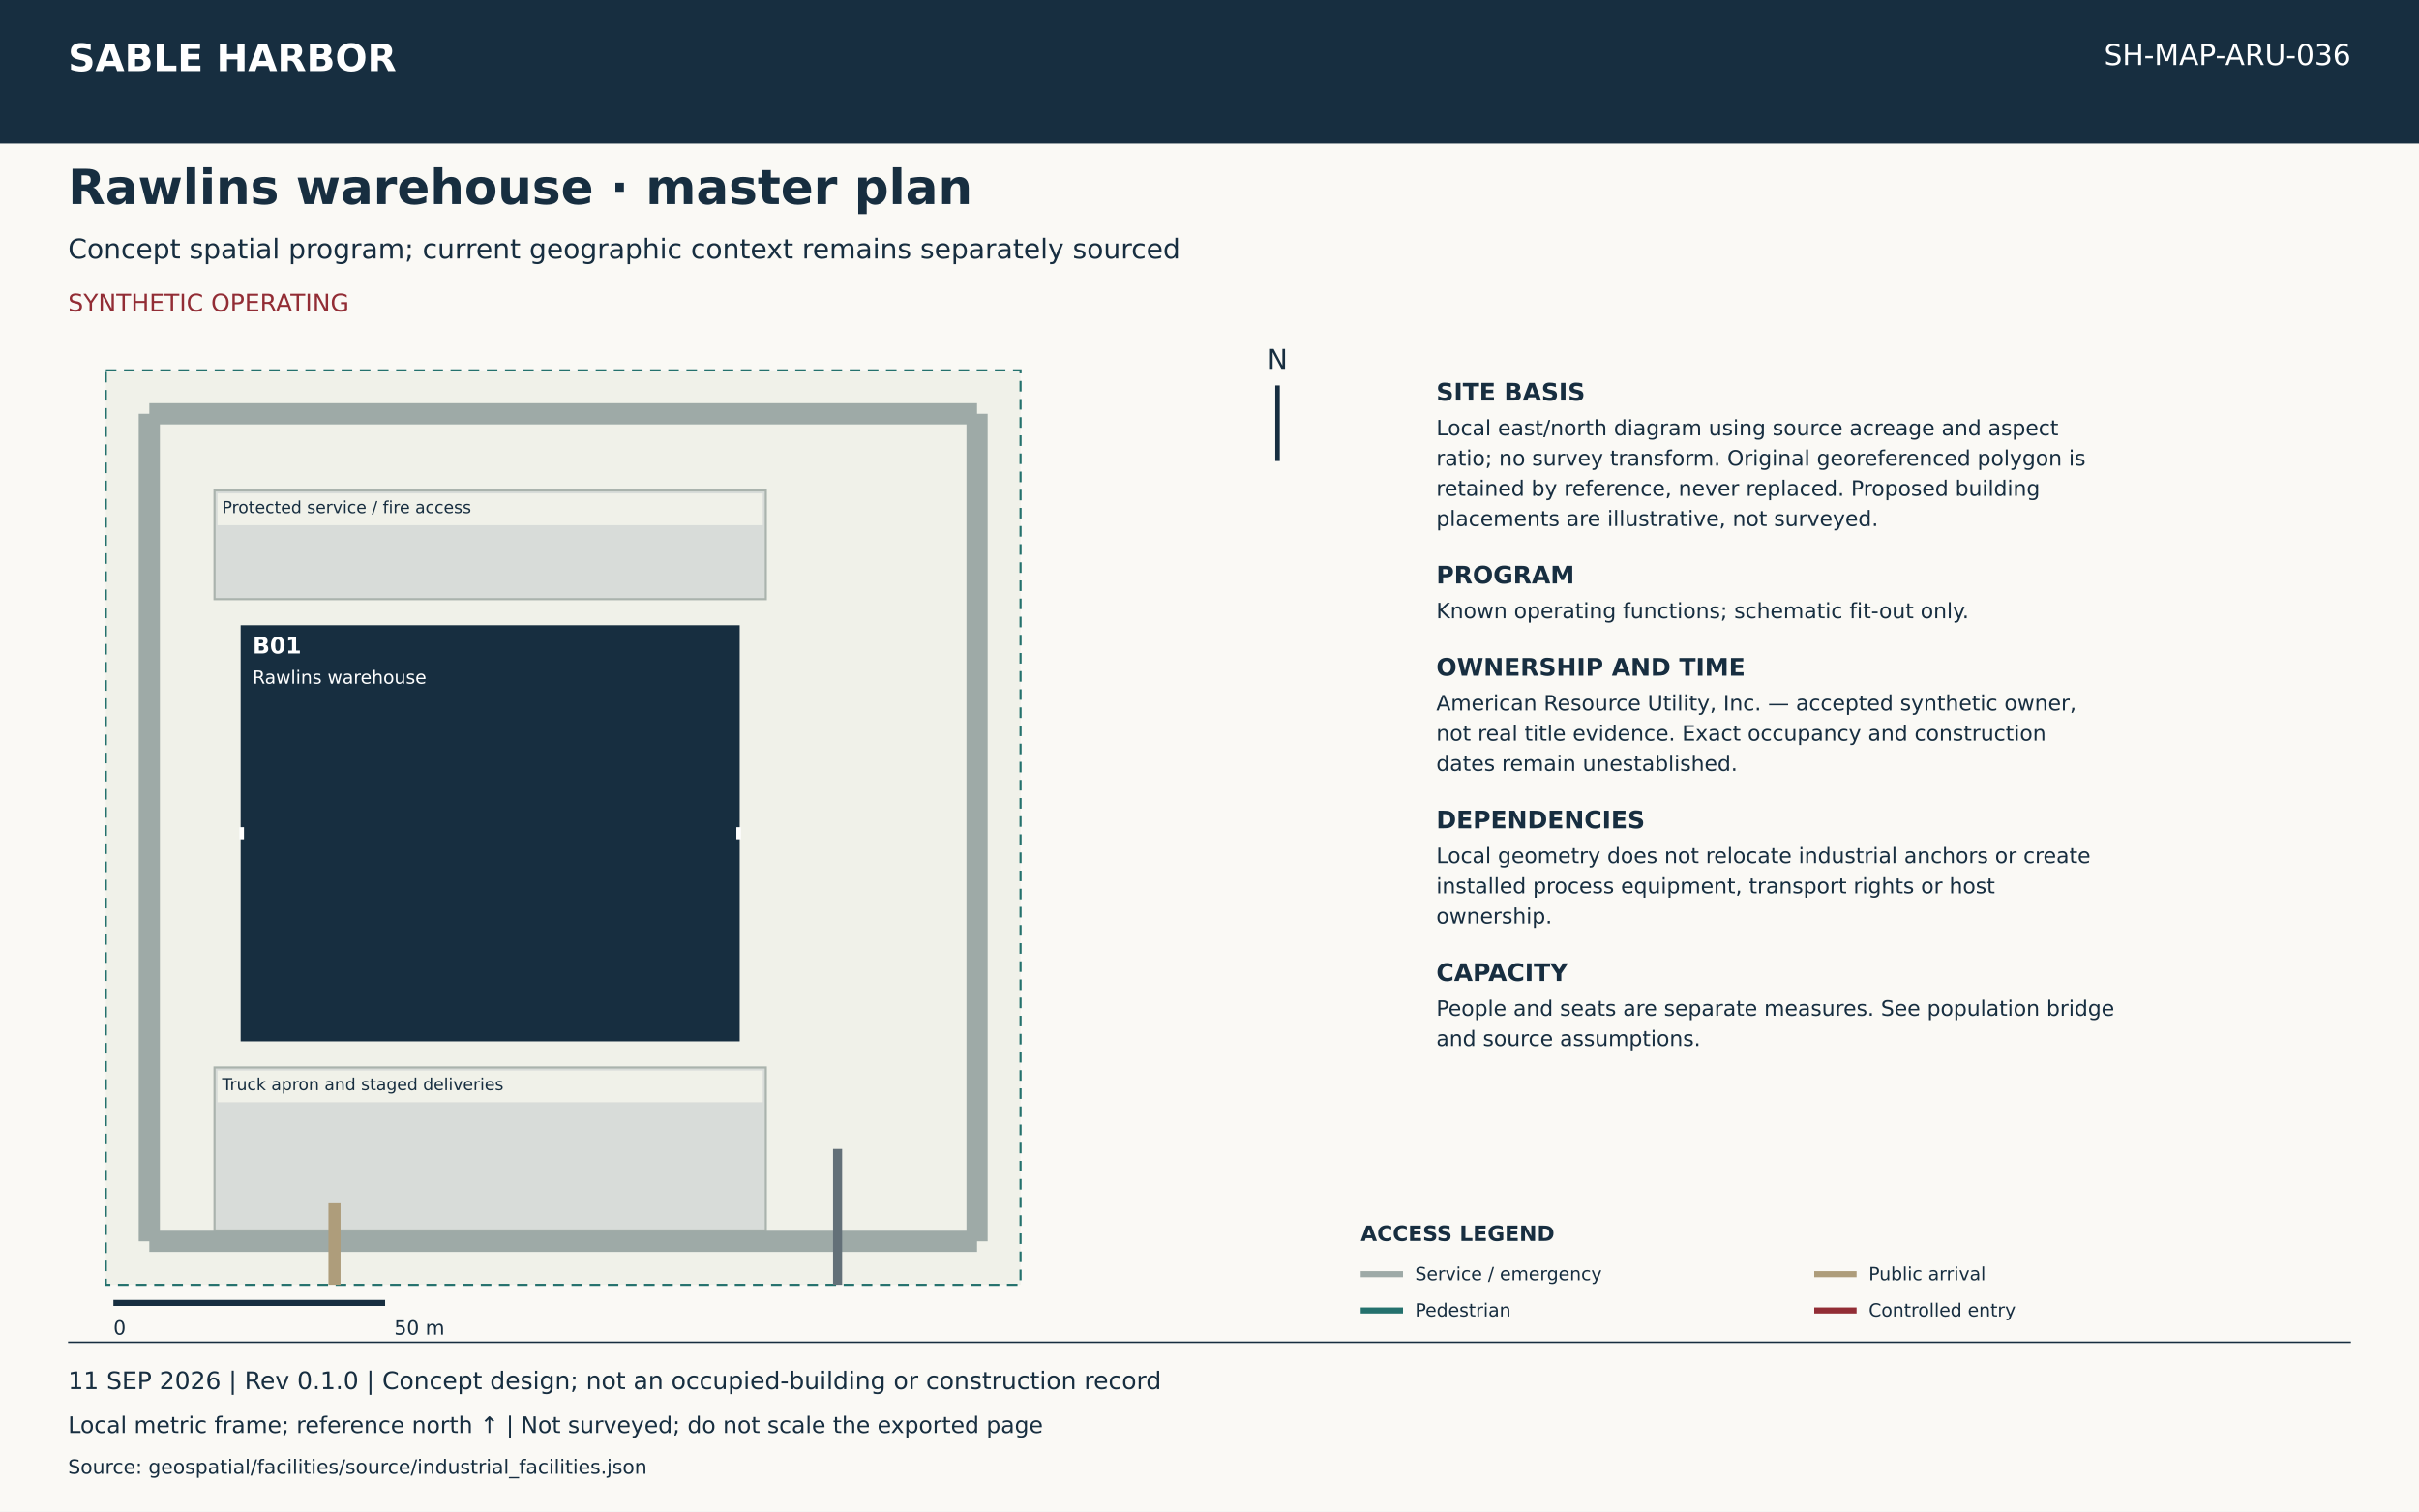
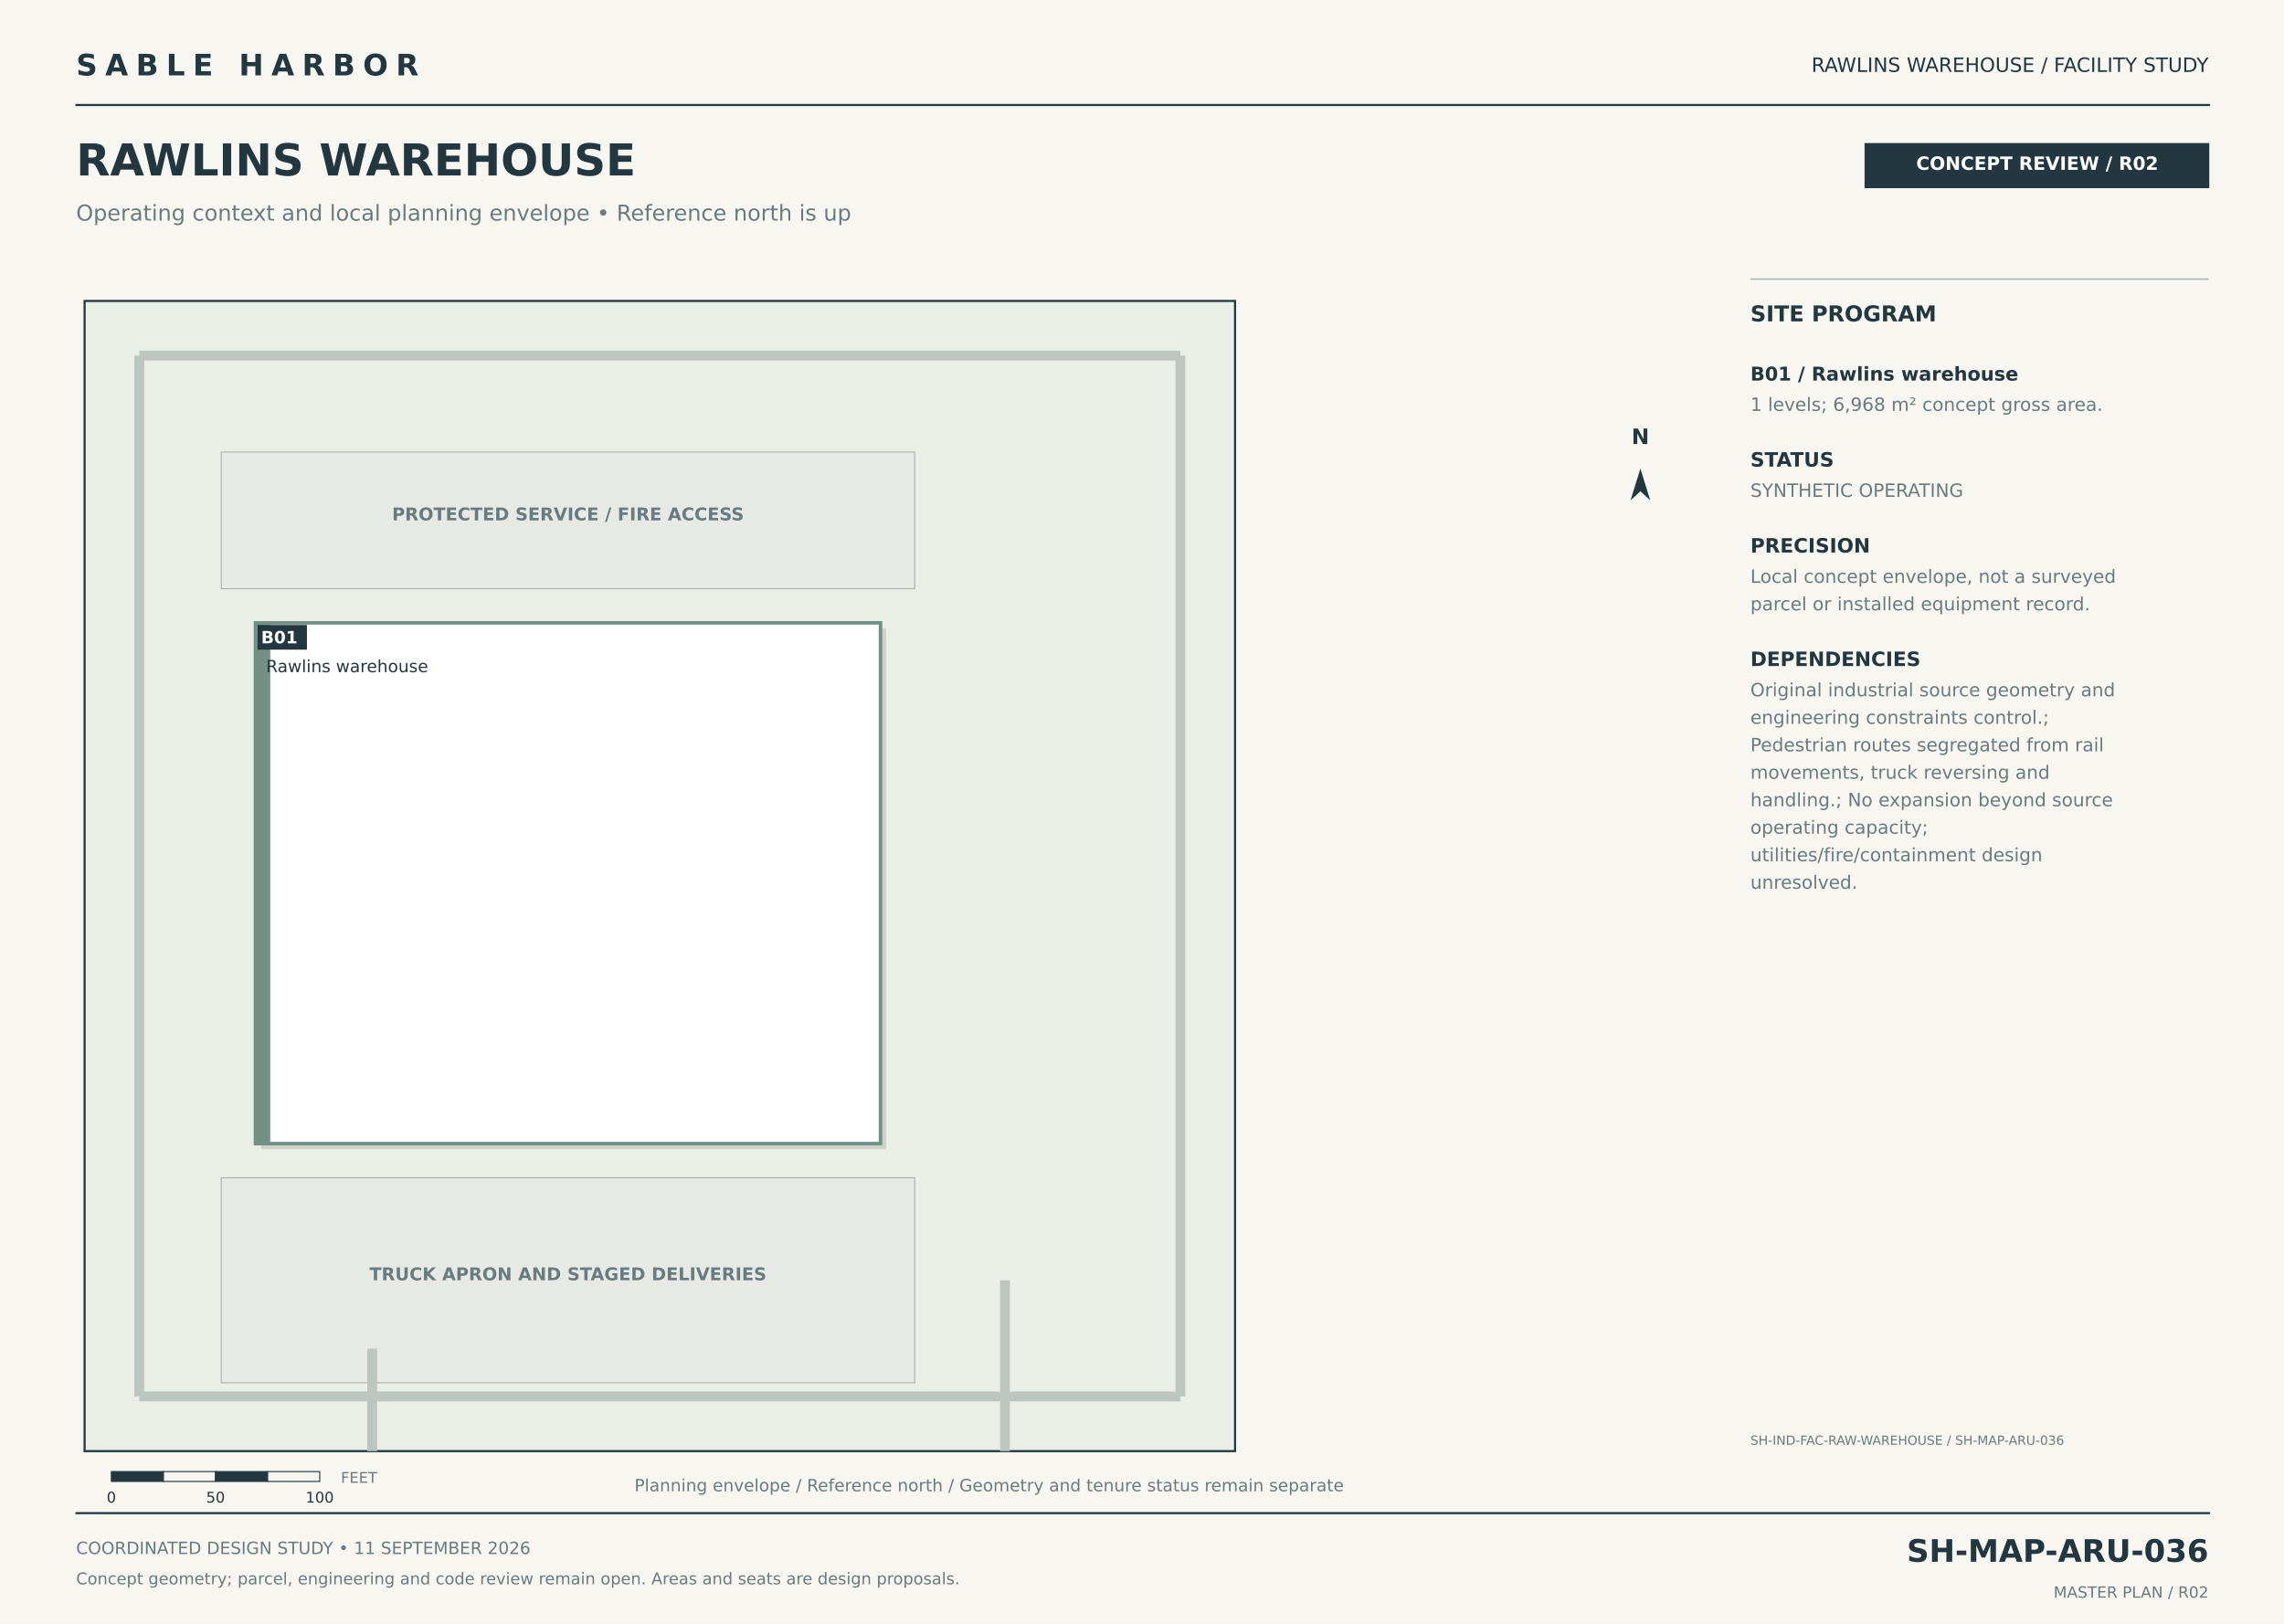
- <svg xmlns="http://www.w3.org/2000/svg" width="1600" height="1000" viewBox="0 0 1600 1000">
-   <style>text{font-family:DejaVu Sans,sans-serif;fill:#172e40} .muted{fill:#637078}</style>
-   <rect x="0" y="0" width="1600" height="1000" fill="#faf9f5" stroke="none" stroke-width="1" />
-   <rect x="0" y="0" width="1600" height="95" fill="#172e40" stroke="none" stroke-width="1" />
-   <text x="45" y="47" font-size="25" font-weight="bold" text-anchor="start" style="fill:white">SABLE HARBOR</text>
-   <text x="1555" y="43" font-size="19" font-weight="normal" text-anchor="end" style="fill:white">SH-MAP-ARU-036</text>
-   <text x="45" y="135" font-size="32" font-weight="bold" text-anchor="start" style="fill:#172e40">Rawlins warehouse · master plan</text>
-   <text x="45" y="171" font-size="18" font-weight="normal" text-anchor="start" style="fill:#172e40">Concept spatial program; current geographic context remains separately sourced</text>
-   <text x="45" y="206" font-size="16" font-weight="normal" text-anchor="start" style="fill:#922d35">SYNTHETIC OPERATING</text>
-   <path d="M45,888 L1555,888" fill="none" stroke="#172e40" stroke-width="1" />
-   <text x="45" y="919" font-size="16" font-weight="normal" text-anchor="start" style="fill:#172e40">11 SEP 2026  |  Rev 0.1.0  |  Concept design; not an occupied-building or construction record</text>
-   <text x="45" y="948" font-size="15" font-weight="normal" text-anchor="start" style="fill:#172e40">Local metric frame; reference north ↑  |  Not surveyed; do not scale the exported page</text>
-   <text x="45" y="975" font-size="13" font-weight="normal" text-anchor="start" style="fill:#172e40">Source: geospatial/facilities/source/industrial_facilities.json</text>
-   <rect x="70" y="245" width="605" height="605" fill="#f0f1e9" stroke="#24716d" stroke-width="1.4" stroke-dasharray="7 5" />
-   <rect x="141.892" y="706.217" width="364.634" height="107.837" fill="#d8dcd9" stroke="#aab3ad" stroke-width="1.4" />
-   <rect x="141.892" y="324.473" width="364.634" height="71.892" fill="#d8dcd9" stroke="#aab3ad" stroke-width="1.4" />
-   <path d="M98.757,821.243 L646.243,821.243" fill="none" stroke="#9eaaa7" stroke-width="14" />
-   <path d="M646.243,821.243 L646.243,273.757" fill="none" stroke="#9eaaa7" stroke-width="14" />
-   <path d="M646.243,273.757 L98.757,273.757" fill="none" stroke="#9eaaa7" stroke-width="14" />
-   <path d="M98.757,273.757 L98.757,821.243" fill="none" stroke="#9eaaa7" stroke-width="14" />
-   <path d="M221.25,850 L221.25,796.081" fill="none" stroke="#ae9d7b" stroke-width="8" />
-   <path d="M554,850 L554,760.136" fill="none" stroke="#637078" stroke-width="6" />
-   <rect x="143.892" y="708.217" width="360.634" height="21" fill="#f0f1e9" stroke="none" stroke-width="1" />
-   <text x="146.892" y="721.217" font-size="11" font-weight="normal" text-anchor="start" style="fill:#172e40">Truck apron and staged deliveries</text>
-   <rect x="143.892" y="326.473" width="360.634" height="21" fill="#f0f1e9" stroke="none" stroke-width="1" />
-   <text x="146.892" y="339.473" font-size="11" font-weight="normal" text-anchor="start" style="fill:#172e40">Protected service / fire access</text>
-   <rect x="159.864" y="414.337" width="328.688" height="273.907" fill="#172e40" stroke="#172e40" stroke-width="1.4" />
-   <rect x="165.054" y="417.31" width="35" height="20" fill="#172e40" stroke="none" stroke-width="1" />
-   <text x="167.054" y="432.31" font-size="15" font-weight="bold" text-anchor="start" style="fill:white">B01</text>
-   <text x="167.054" y="452.31" font-size="12" font-weight="normal" text-anchor="start" style="fill:white">Rawlins warehouse</text>
-   <path d="M159.864,547.29 L159.864,555.29" fill="none" stroke="white" stroke-width="3" />
-   <path d="M488.553,547.29 L488.553,555.29" fill="none" stroke="white" stroke-width="3" />
-   <path d="M845,305 L845,255" fill="none" stroke="#172e40" stroke-width="3" />
-   <text x="845" y="244" font-size="18" font-weight="normal" text-anchor="middle" style="fill:#172e40">N</text>
-   <path d="M75,862 L254.729,862" fill="none" stroke="#172e40" stroke-width="4" />
-   <text x="75" y="883" font-size="13" font-weight="normal" text-anchor="start" style="fill:#172e40">0</text>
-   <text x="260.729" y="883" font-size="13" font-weight="normal" text-anchor="start" style="fill:#172e40">50 m</text>
-   <text x="950" y="265" font-size="16" font-weight="bold" text-anchor="start" style="fill:#172e40">SITE BASIS</text>
-   <text x="950" y="288" font-size="14" font-weight="normal" text-anchor="start" style="fill:#172e40">Local east/north diagram using source acreage and aspect</text>
-   <text x="950" y="308" font-size="14" font-weight="normal" text-anchor="start" style="fill:#172e40">ratio; no survey transform. Original georeferenced polygon is</text>
-   <text x="950" y="328" font-size="14" font-weight="normal" text-anchor="start" style="fill:#172e40">retained by reference, never replaced. Proposed building</text>
-   <text x="950" y="348" font-size="14" font-weight="normal" text-anchor="start" style="fill:#172e40">placements are illustrative, not surveyed.</text>
-   <text x="950" y="386" font-size="16" font-weight="bold" text-anchor="start" style="fill:#172e40">PROGRAM</text>
-   <text x="950" y="409" font-size="14" font-weight="normal" text-anchor="start" style="fill:#172e40">Known operating functions; schematic fit-out only.</text>
-   <text x="950" y="447" font-size="16" font-weight="bold" text-anchor="start" style="fill:#172e40">OWNERSHIP AND TIME</text>
-   <text x="950" y="470" font-size="14" font-weight="normal" text-anchor="start" style="fill:#172e40">American Resource Utility, Inc. — accepted synthetic owner,</text>
-   <text x="950" y="490" font-size="14" font-weight="normal" text-anchor="start" style="fill:#172e40">not real title evidence. Exact occupancy and construction</text>
-   <text x="950" y="510" font-size="14" font-weight="normal" text-anchor="start" style="fill:#172e40">dates remain unestablished.</text>
-   <text x="950" y="548" font-size="16" font-weight="bold" text-anchor="start" style="fill:#172e40">DEPENDENCIES</text>
-   <text x="950" y="571" font-size="14" font-weight="normal" text-anchor="start" style="fill:#172e40">Local geometry does not relocate industrial anchors or create</text>
-   <text x="950" y="591" font-size="14" font-weight="normal" text-anchor="start" style="fill:#172e40">installed process equipment, transport rights or host</text>
-   <text x="950" y="611" font-size="14" font-weight="normal" text-anchor="start" style="fill:#172e40">ownership.</text>
-   <text x="950" y="649" font-size="16" font-weight="bold" text-anchor="start" style="fill:#172e40">CAPACITY</text>
-   <text x="950" y="672" font-size="14" font-weight="normal" text-anchor="start" style="fill:#172e40">People and seats are separate measures. See population bridge</text>
-   <text x="950" y="692" font-size="14" font-weight="normal" text-anchor="start" style="fill:#172e40">and source assumptions.</text>
-   <text x="900" y="821" font-size="14" font-weight="bold" text-anchor="start" style="fill:#172e40">ACCESS LEGEND</text>
-   <path d="M900,843 L928,843" fill="none" stroke="#9eaaa7" stroke-width="4" />
-   <text x="936" y="847" font-size="12" font-weight="normal" text-anchor="start" style="fill:#172e40">Service / emergency</text>
-   <path d="M1200,843 L1228,843" fill="none" stroke="#ae9d7b" stroke-width="4" />
-   <text x="1236" y="847" font-size="12" font-weight="normal" text-anchor="start" style="fill:#172e40">Public arrival</text>
-   <path d="M900,867 L928,867" fill="none" stroke="#24716d" stroke-width="4" />
-   <text x="936" y="871" font-size="12" font-weight="normal" text-anchor="start" style="fill:#172e40">Pedestrian</text>
-   <path d="M1200,867 L1228,867" fill="none" stroke="#922d35" stroke-width="4" />
-   <text x="1236" y="871" font-size="12" font-weight="normal" text-anchor="start" style="fill:#172e40">Controlled entry</text>
+ <svg xmlns="http://www.w3.org/2000/svg" width="3240" height="2304" viewBox="0 0 3240 2304">
+   <style>text{font-family:DejaVu Sans,sans-serif}</style>
+   <rect x="0" y="0" width="3240" height="2304" fill="#f7f6f1" stroke="none" stroke-width="2" />
+   <text x="108" y="107" font-size="42" fill="#223740" font-weight="bold" text-anchor="start" letter-spacing="11">SABLE HARBOR</text>
+   <text x="3133" y="102" font-size="28" fill="#223740" font-weight="normal" text-anchor="end">RAWLINS WAREHOUSE / FACILITY STUDY</text>
+   <path d="M107,149 L3135,149" fill="none" stroke="#223740" stroke-width="3" />
+   <text x="108" y="249" font-size="62.5" fill="#223740" font-weight="bold" text-anchor="start">RAWLINS WAREHOUSE</text>
+   <text x="108" y="313" font-size="31" fill="#687b80" font-weight="normal" text-anchor="start">Operating context and local planning envelope  •  Reference north is up</text>
+   <rect x="2645" y="203" width="489" height="64" fill="#223740" stroke="none" stroke-width="2" />
+   <text x="2890" y="241" font-size="26" fill="white" font-weight="bold" text-anchor="middle">CONCEPT REVIEW / R02</text>
+   <path d="M107,2147 L3135,2147" fill="none" stroke="#223740" stroke-width="3" />
+   <text x="108" y="2205" font-size="24" fill="#687b80" font-weight="normal" text-anchor="start">COORDINATED DESIGN STUDY  •  11 SEPTEMBER 2026</text>
+   <text x="108" y="2248" font-size="23" fill="#687b80" font-weight="normal" text-anchor="start">Concept geometry; parcel, engineering and code review remain open. Areas and seats are design proposals.</text>
+   <text x="3133" y="2216" font-size="44" fill="#223740" font-weight="bold" text-anchor="end">SH-MAP-ARU-036</text>
+   <text x="3133" y="2267" font-size="22" fill="#687b80" font-weight="normal" text-anchor="end">MASTER PLAN / R02</text>
+   <rect x="120" y="427" width="1632" height="1632" fill="#ebeee6" stroke="#223740" stroke-width="3" />
+   <rect x="313.929" y="1671.14" width="983.608" height="290.894" fill="#e7e9e5" stroke="#a7b5ae" stroke-width="1.5" />
+   <text x="805.733" y="1816.59" font-size="25" fill="#687b80" font-weight="bold" text-anchor="middle">TRUCK APRON AND STAGED DELIVERIES</text>
+   <rect x="313.929" y="641.379" width="983.608" height="193.929" fill="#e7e9e5" stroke="#a7b5ae" stroke-width="1.5" />
+   <text x="805.733" y="738.343" font-size="25" fill="#687b80" font-weight="bold" text-anchor="middle">PROTECTED SERVICE / FIRE ACCESS</text>
+   <path d="M197.572,1981.43 L1674.43,1981.43" fill="none" stroke="#bdc5c0" stroke-width="14" />
+   <path d="M1674.43,1981.43 L1674.43,504.572" fill="none" stroke="#bdc5c0" stroke-width="14" />
+   <path d="M1674.43,504.572 L197.572,504.572" fill="none" stroke="#bdc5c0" stroke-width="14" />
+   <path d="M197.572,504.572 L197.572,1981.43" fill="none" stroke="#bdc5c0" stroke-width="14" />
+   <path d="M528,2059 L528,1913.55" fill="none" stroke="#bdc5c0" stroke-width="14" />
+   <path d="M1425.6,2059 L1425.6,1816.59" fill="none" stroke="#bdc5c0" stroke-width="14" />
+   <rect x="370.411" y="891.79" width="886.643" height="738.87" fill="#cdd5cb" stroke="none" stroke-width="2" />
+   <rect x="362.411" y="883.79" width="886.643" height="738.87" fill="white" stroke="#729085" stroke-width="5" />
+   <rect x="362.411" y="883.79" width="21" height="738.87" fill="#729085" stroke="none" stroke-width="2" />
+   <rect x="365.411" y="886.79" width="70" height="35" fill="#223740" stroke="none" stroke-width="2" />
+   <text x="370.411" y="912.79" font-size="24" fill="white" font-weight="bold" text-anchor="start">B01</text>
+   <text x="377.411" y="953.79" font-size="24" fill="#223740" font-weight="normal" text-anchor="start">Rawlins warehouse</text>
+   <text x="2327" y="630" font-size="30" fill="#223740" font-weight="bold" text-anchor="middle">N</text>
+   <path d="M2327,665 l-14,45 l14,-13 l14,13 Z" fill="#223740" stroke="none" stroke-width="2" />
+   <path d="M2483,396 L3133,396" fill="none" stroke="#a5b4b2" stroke-width="2" />
+   <text x="2483" y="456" font-size="31" fill="#223740" font-weight="bold" text-anchor="start">SITE PROGRAM</text>
+   <text x="2483" y="540" font-size="27" fill="#223740" font-weight="bold" text-anchor="start">B01 / Rawlins warehouse</text>
+   <text x="2483" y="583" font-size="26" fill="#687b80" font-weight="normal" text-anchor="start">1 levels; 6,968 m² concept gross area.</text>
+   <text x="2483" y="662" font-size="28" fill="#223740" font-weight="bold" text-anchor="start">STATUS</text>
+   <text x="2483" y="705" font-size="26" fill="#687b80" font-weight="normal" text-anchor="start">SYNTHETIC OPERATING</text>
+   <text x="2483" y="784" font-size="28" fill="#223740" font-weight="bold" text-anchor="start">PRECISION</text>
+   <text x="2483" y="827" font-size="26" fill="#687b80" font-weight="normal" text-anchor="start">Local concept envelope, not a surveyed</text>
+   <text x="2483" y="866" font-size="26" fill="#687b80" font-weight="normal" text-anchor="start">parcel or installed equipment record.</text>
+   <text x="2483" y="945" font-size="28" fill="#223740" font-weight="bold" text-anchor="start">DEPENDENCIES</text>
+   <text x="2483" y="988" font-size="26" fill="#687b80" font-weight="normal" text-anchor="start">Original industrial source geometry and</text>
+   <text x="2483" y="1027" font-size="26" fill="#687b80" font-weight="normal" text-anchor="start">engineering constraints control.;</text>
+   <text x="2483" y="1066" font-size="26" fill="#687b80" font-weight="normal" text-anchor="start">Pedestrian routes segregated from rail</text>
+   <text x="2483" y="1105" font-size="26" fill="#687b80" font-weight="normal" text-anchor="start">movements, truck reversing and</text>
+   <text x="2483" y="1144" font-size="26" fill="#687b80" font-weight="normal" text-anchor="start">handling.; No expansion beyond source</text>
+   <text x="2483" y="1183" font-size="26" fill="#687b80" font-weight="normal" text-anchor="start">operating capacity;</text>
+   <text x="2483" y="1222" font-size="26" fill="#687b80" font-weight="normal" text-anchor="start">utilities/fire/containment design</text>
+   <text x="2483" y="1261" font-size="26" fill="#687b80" font-weight="normal" text-anchor="start">unresolved.</text>
+   <rect x="158" y="2088" width="73.887" height="14" fill="#223740" stroke="#223740" stroke-width="1.5" />
+   <rect x="231.887" y="2088" width="73.887" height="14" fill="#f7f6f1" stroke="#223740" stroke-width="1.5" />
+   <rect x="305.774" y="2088" width="73.887" height="14" fill="#223740" stroke="#223740" stroke-width="1.5" />
+   <rect x="379.661" y="2088" width="73.887" height="14" fill="#f7f6f1" stroke="#223740" stroke-width="1.5" />
+   <text x="158" y="2132" font-size="21" fill="#223740" font-weight="normal" text-anchor="middle">0</text>
+   <text x="305.774" y="2132" font-size="21" fill="#223740" font-weight="normal" text-anchor="middle">50</text>
+   <text x="453.548" y="2132" font-size="21" fill="#223740" font-weight="normal" text-anchor="middle">100</text>
+   <text x="483.548" y="2104" font-size="21" fill="#687b80" font-weight="normal" text-anchor="start">FEET</text>
+   <text x="900" y="2116" font-size="24" fill="#687b80" font-weight="normal" text-anchor="start">Planning envelope / Reference north / Geometry and tenure status remain separate</text>
+   <text x="2483" y="2050" font-size="18" fill="#687b80" font-weight="normal" text-anchor="start">SH-IND-FAC-RAW-WAREHOUSE / SH-MAP-ARU-036</text>
</svg>
